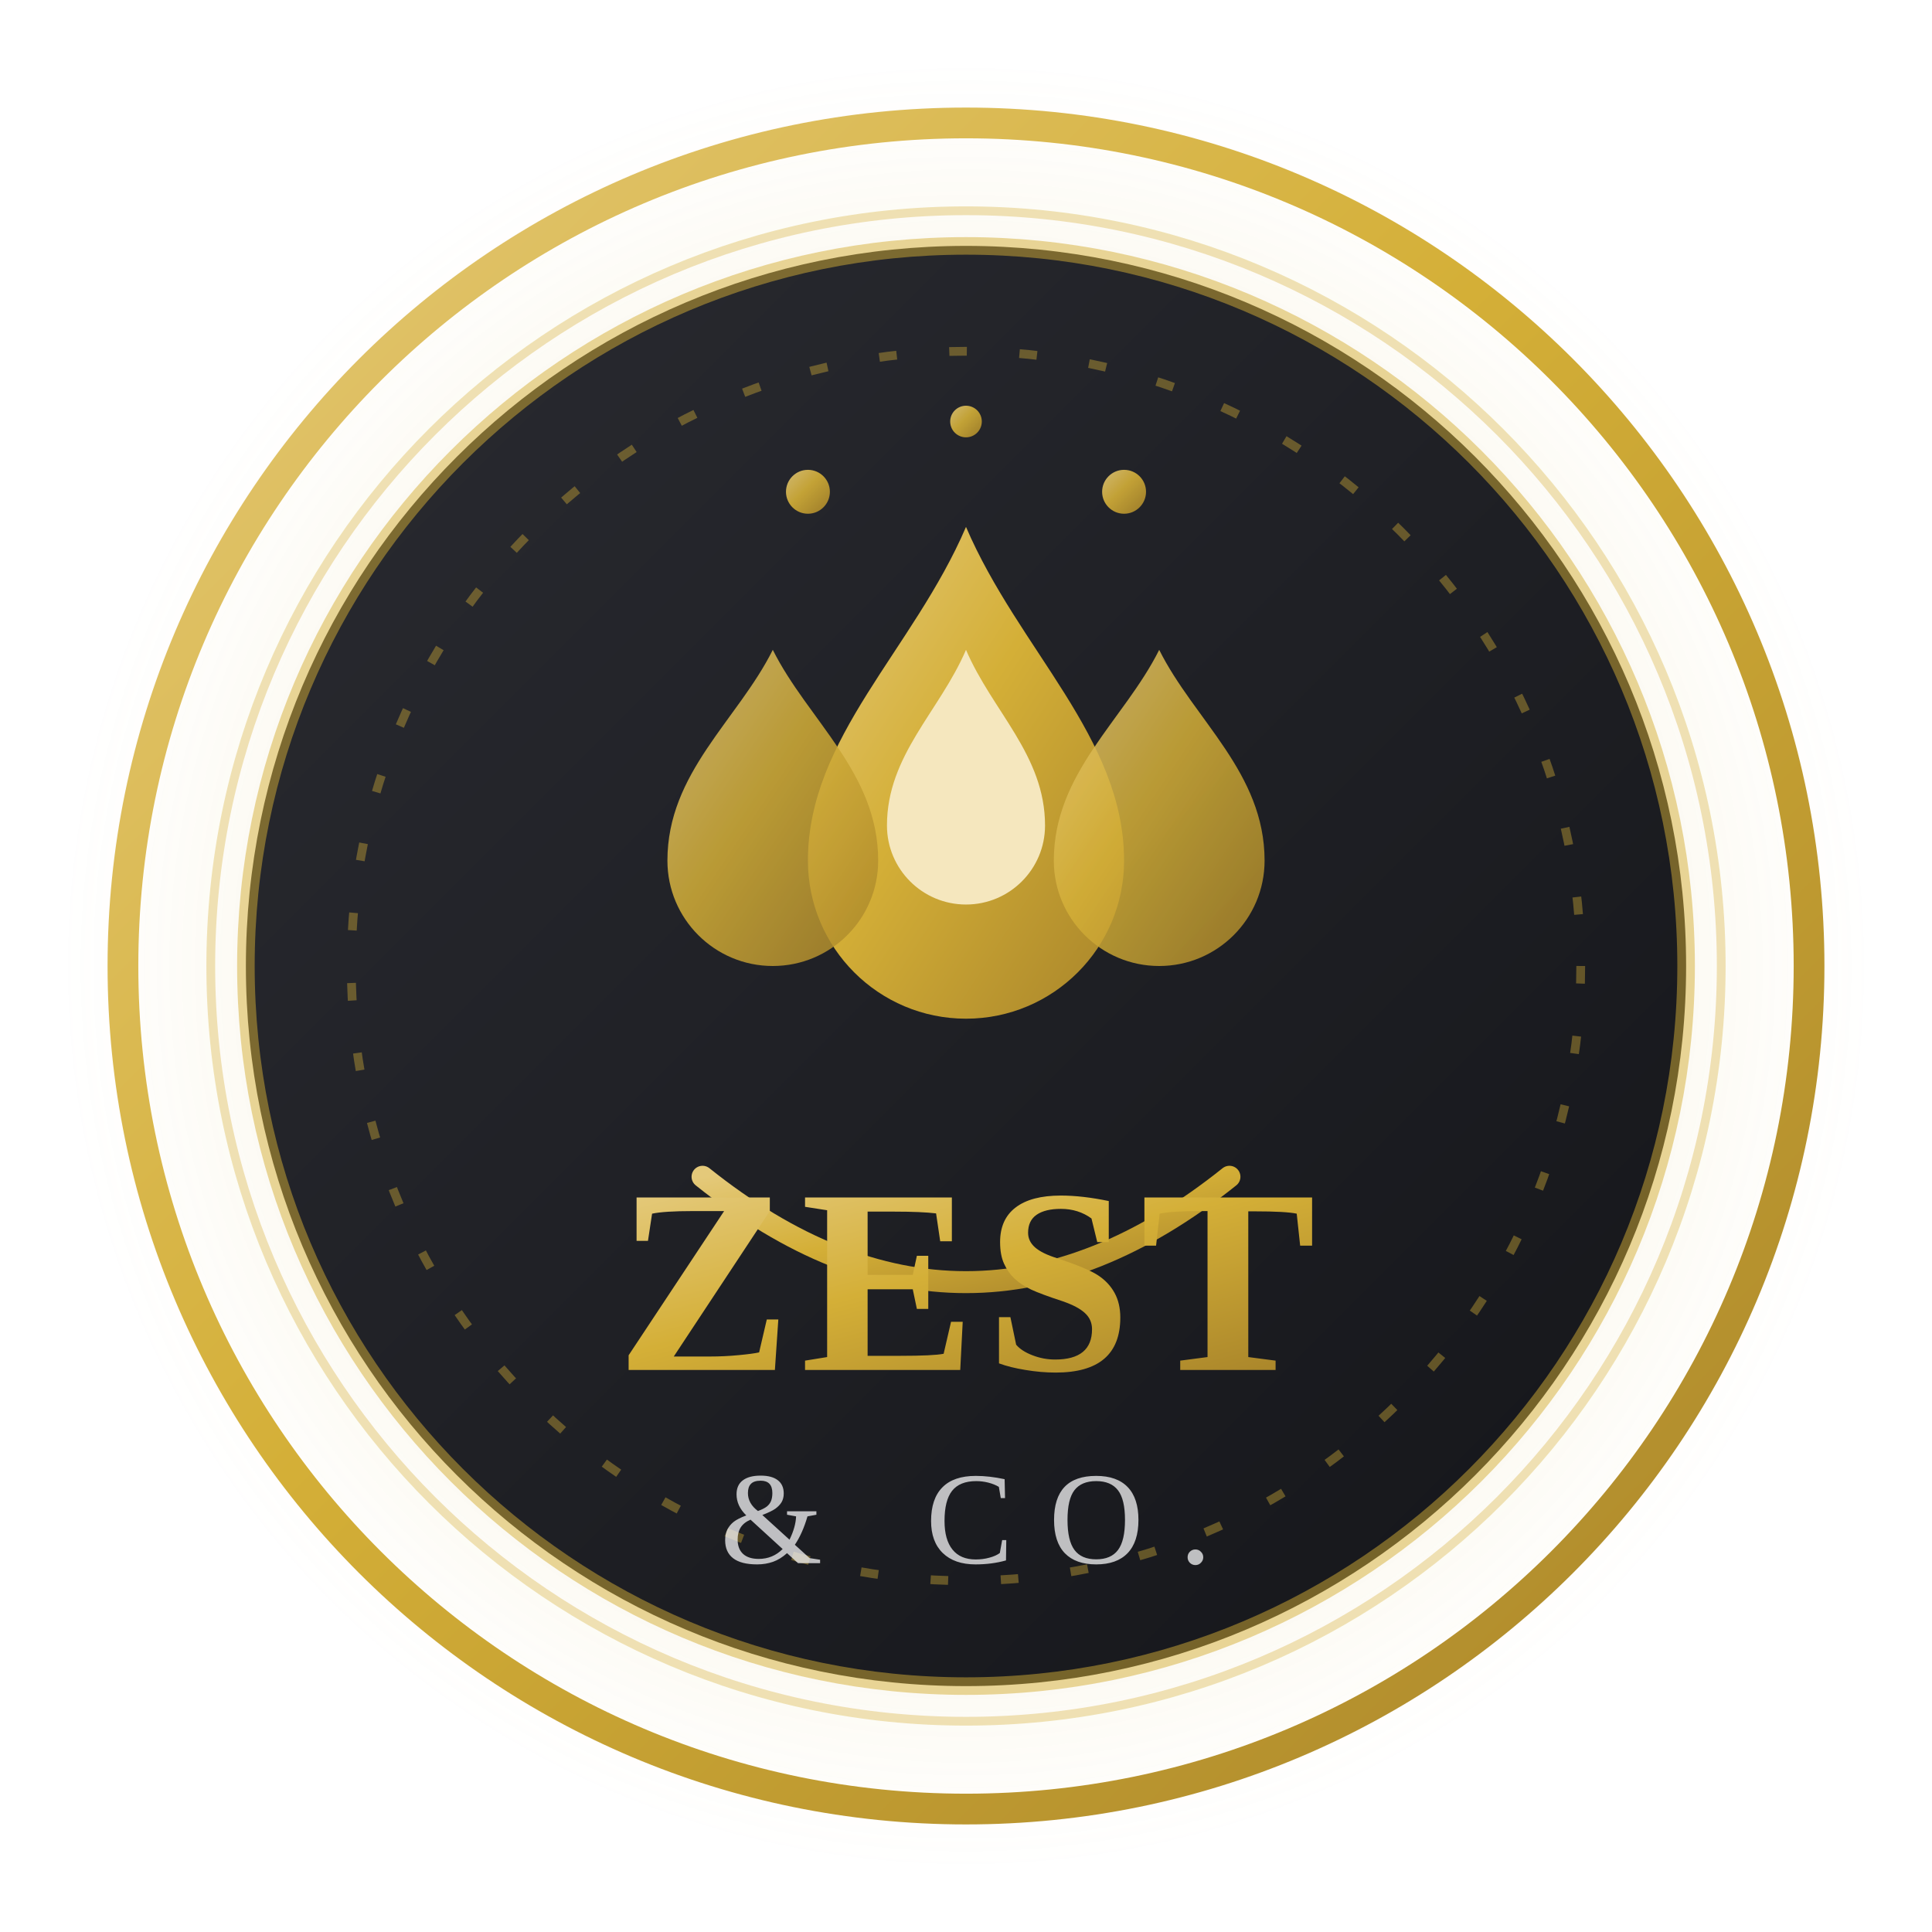
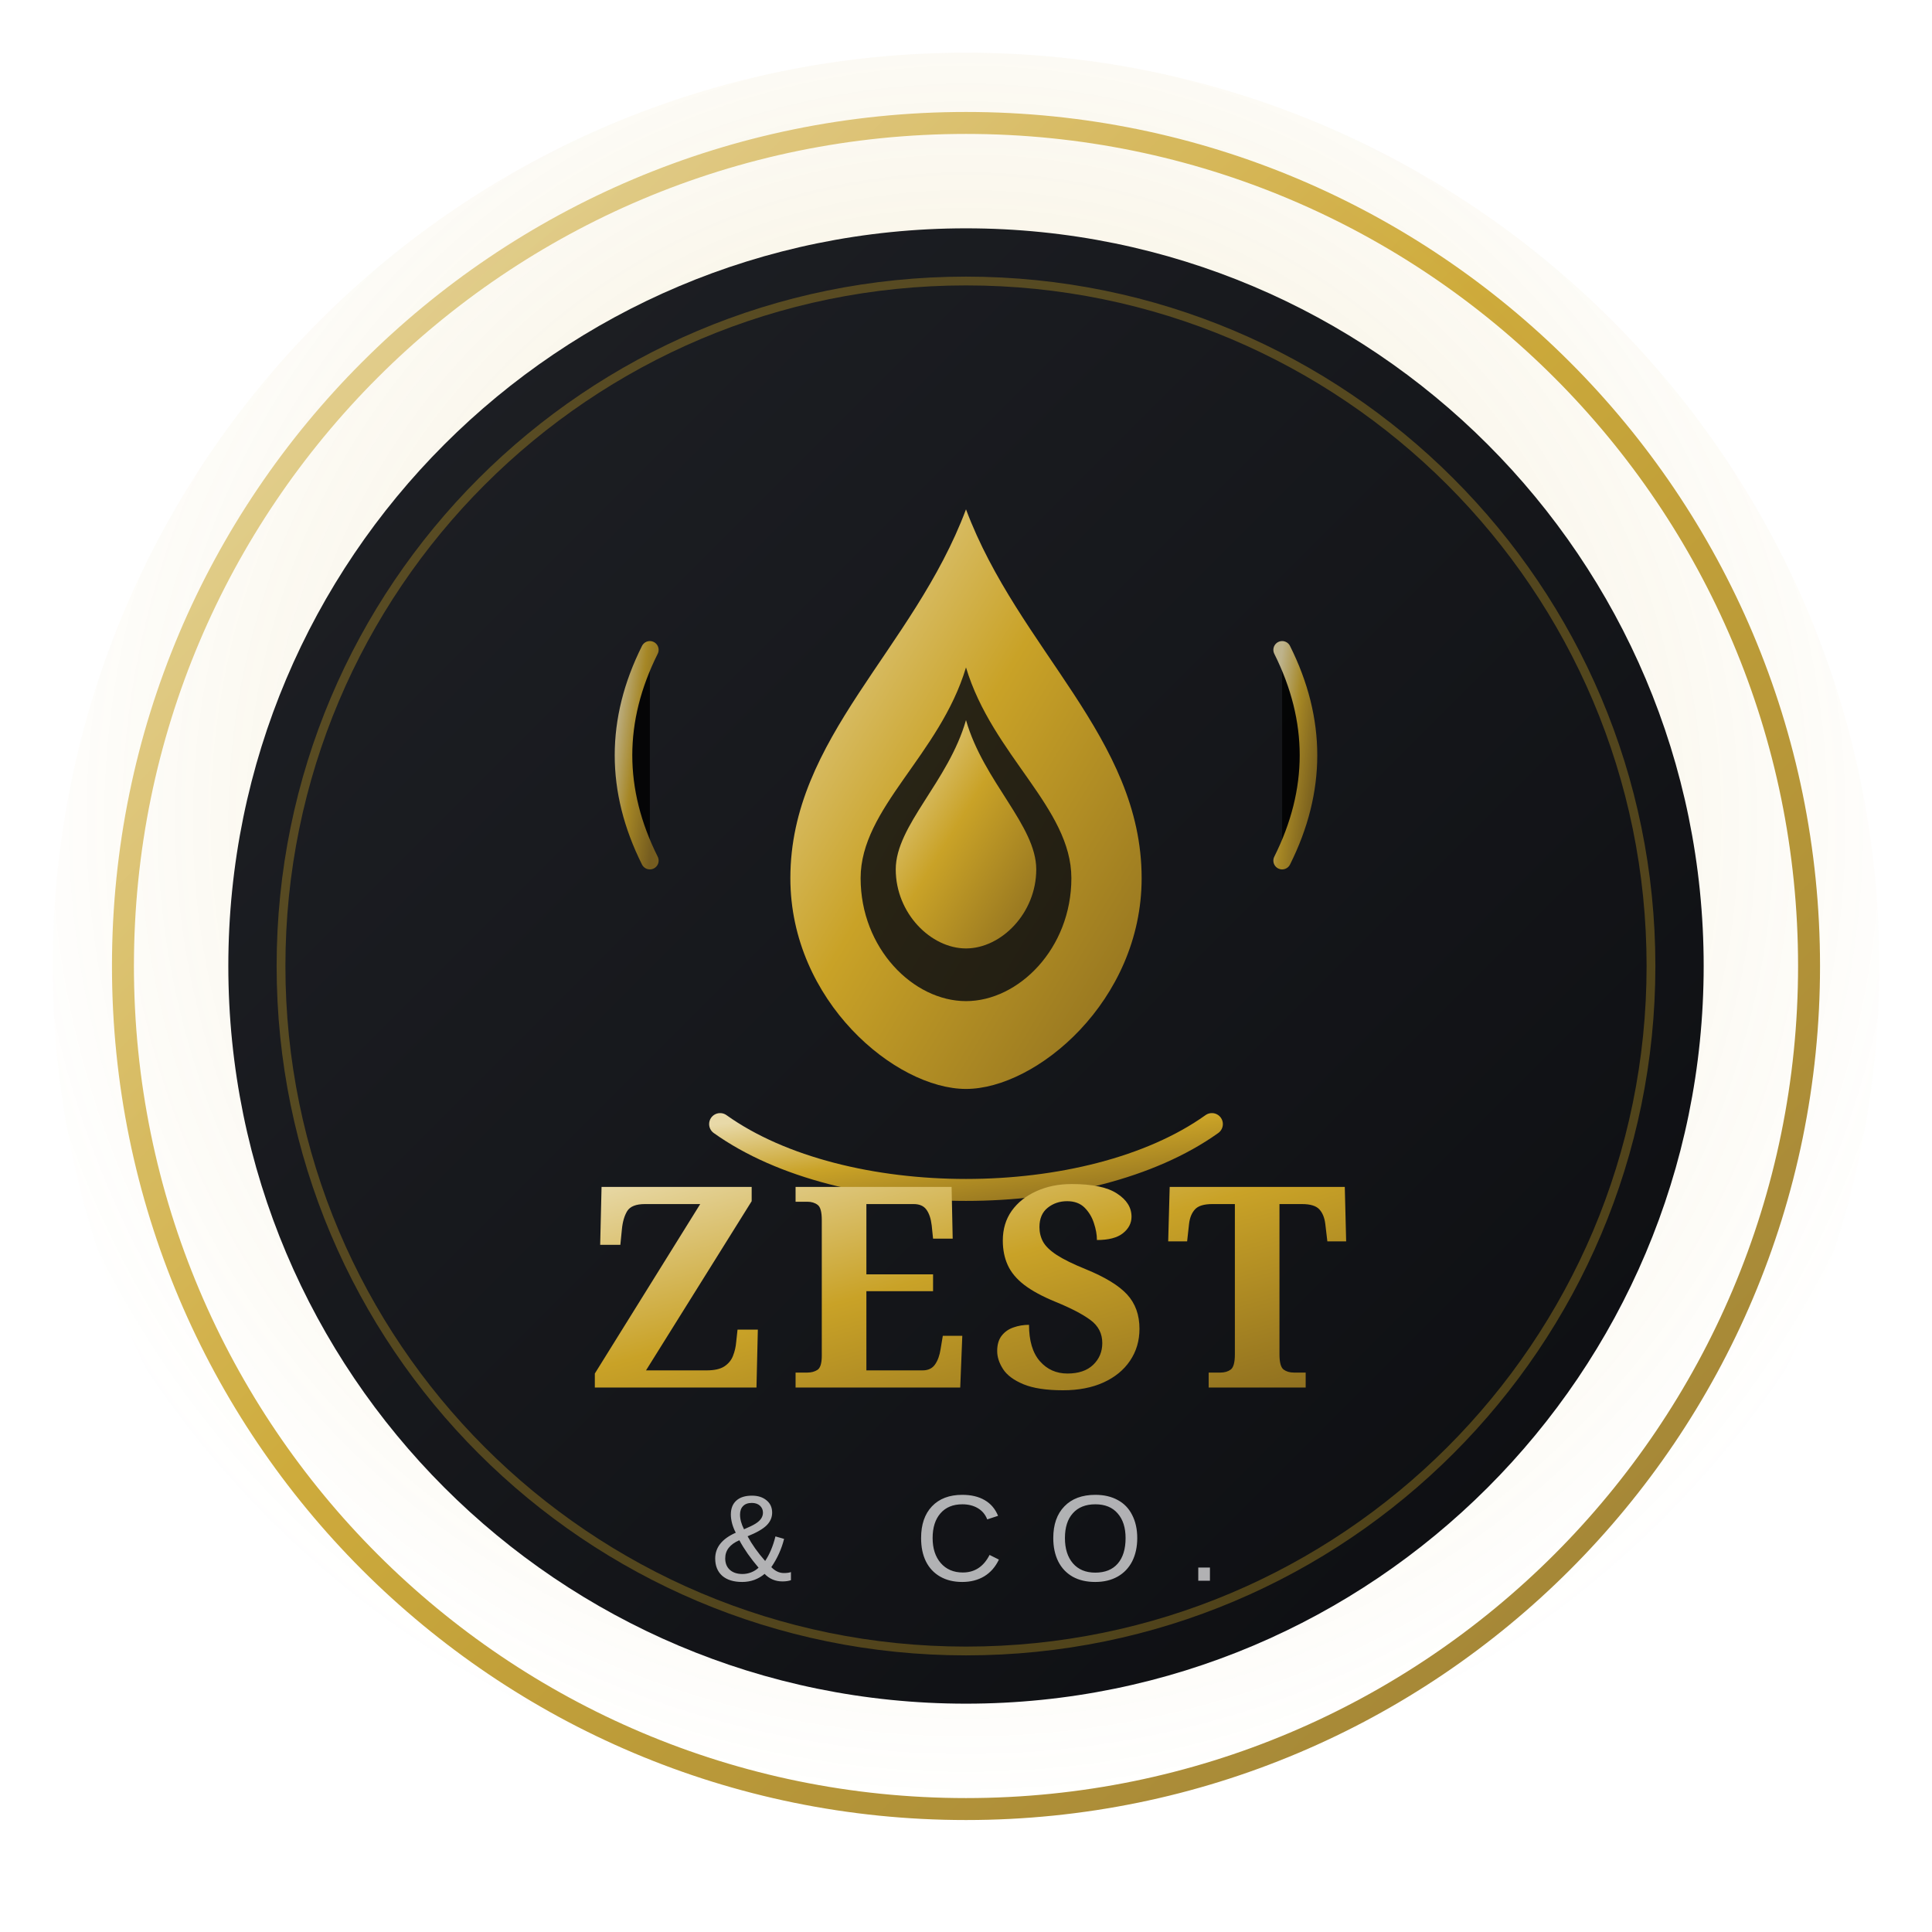
<svg xmlns="http://www.w3.org/2000/svg" viewBox="0 0 220 220" width="220" height="220">
  <defs>
    <linearGradient id="gold" x1="0%" y1="0%" x2="100%" y2="100%">
-       <stop offset="0%" stop-color="#E4C97A" />
-       <stop offset="45%" stop-color="#D4AF37" />
-       <stop offset="100%" stop-color="#A8842A" />
+       <stop offset="0%" stop-color="#E8D9A8" />
+       <stop offset="45%" stop-color="#C9A227" />
+       <stop offset="100%" stop-color="#8C6D1F" />
    </linearGradient>
-     <linearGradient id="goldBg" x1="0%" y1="0%" x2="100%" y2="100%">
-       <stop offset="0%" stop-color="#2a2b31" />
-       <stop offset="100%" stop-color="#141519" />
+     <linearGradient id="emblem" x1="0%" y1="0%" x2="100%" y2="100%">
+       <stop offset="0%" stop-color="#1F2126" />
+       <stop offset="100%" stop-color="#0C0D10" />
    </linearGradient>
-     <radialGradient id="ringGlow" cx="50%" cy="50%" r="50%">
-       <stop offset="0%" stop-color="rgba(212,175,55,0.28)" />
-       <stop offset="100%" stop-color="rgba(212,175,55,0)" />
+     <radialGradient id="glow" cx="50%" cy="42%" r="55%">
+       <stop offset="0%" stop-color="rgba(201,162,39,0.22)" />
+       <stop offset="100%" stop-color="rgba(201,162,39,0)" />
    </radialGradient>
  </defs>
-   <circle cx="110" cy="110" r="103" fill="url(#ringGlow)" />
-   <circle cx="110" cy="110" r="96" fill="none" stroke="url(#gold)" stroke-width="3.5" />
-   <circle cx="110" cy="110" r="86" fill="none" stroke="rgba(212,175,55,0.35)" stroke-width="1" />
-   <circle cx="110" cy="110" r="82" fill="url(#goldBg)" stroke="rgba(212,175,55,0.5)" stroke-width="2" />
-   <circle cx="110" cy="110" r="70" fill="none" stroke="rgba(212,175,55,0.4)" stroke-width="1" stroke-dasharray="2 6" />
-   <g fill="url(#gold)">
-     <path d="M110 60c-6 14-18 24-18 38a18 18 0 0 0 36 0c0-14-12-24-18-38z" />
-     <path d="M110 74c-3 7-9 12-9 20a9 9 0 0 0 18 0c0-8-6-13-9-20z" fill="#F5E7BE" />
-     <path d="M88 74c-4 8-12 14-12 24a12 12 0 0 0 24 0c0-10-8-16-12-24z" opacity="0.85" />
-     <path d="M132 74c4 8 12 14 12 24a12 12 0 0 1-24 0c0-10 8-16 12-24z" opacity="0.85" />
+   <circle cx="110" cy="110" r="104" fill="url(#glow)" />
+   <circle cx="110" cy="110" r="96" fill="none" stroke="url(#gold)" stroke-width="2.5" opacity="0.9" />
+   <circle cx="110" cy="110" r="84" fill="url(#emblem)" />
+   <circle cx="110" cy="110" r="78" fill="none" stroke="rgba(201,162,39,0.35)" stroke-width="1" />
+   <g transform="translate(110 96)">
+     <path d="M0 -38 C-6 -22 -20 -12 -20 4 C-20 18 -8 28 0 28 C8 28 20 18 20 4 C20 -12 6 -22 0 -38 Z" fill="url(#gold)" />
+     <path d="M0 -20 C-3 -10 -12 -4 -12 4 C-12 12 -6 18 0 18 C6 18 12 12 12 4 C12 -4 3 -10 0 -20 Z" fill="#0C0D10" opacity="0.85" />
+     <path d="M0 -14 C-2 -7 -8 -2 -8 3 C-8 8 -4 12 0 12 C4 12 8 8 8 3 C8 -2 2 -7 0 -14 Z" fill="url(#gold)" />
  </g>
-   <g fill="url(#gold)" opacity="0.9">
-     <circle cx="92" cy="56" r="2.5" />
-     <circle cx="128" cy="56" r="2.5" />
-     <circle cx="110" cy="48" r="1.8" />
+   <g stroke="url(#gold)" stroke-width="2" stroke-linecap="round" opacity="0.8">
+     <path d="M74 98 C70 90 70 82 74 74" />
+     <path d="M146 98 C150 90 150 82 146 74" />
  </g>
-   <path d="M80 134c10 8 20 12 30 12s20-4 30-12" fill="none" stroke="url(#gold)" stroke-width="2.5" stroke-linecap="round" />
-   <text x="110" y="156" text-anchor="middle" font-family="Georgia, 'Times New Roman', serif" font-size="30" font-weight="700" fill="url(#gold)" letter-spacing="1">ZEST</text>
-   <text x="110" y="178" text-anchor="middle" font-family="Georgia, 'Times New Roman', serif" font-size="15" fill="rgba(245,245,247,0.75)" letter-spacing="4">&amp; CO.</text>
+   <path d="M82 128 C96 138 124 138 138 128" fill="none" stroke="url(#gold)" stroke-width="2.5" stroke-linecap="round" />
+   <text x="110" y="158" text-anchor="middle" font-family="'Playfair Display', Georgia, serif" font-size="32" font-weight="700" fill="url(#gold)" letter-spacing="2">ZEST</text>
+   <text x="110" y="180" text-anchor="middle" font-family="'Jost', Arial, sans-serif" font-size="14" fill="rgba(245,245,247,0.7)" letter-spacing="5">&amp; CO.</text>
</svg>
